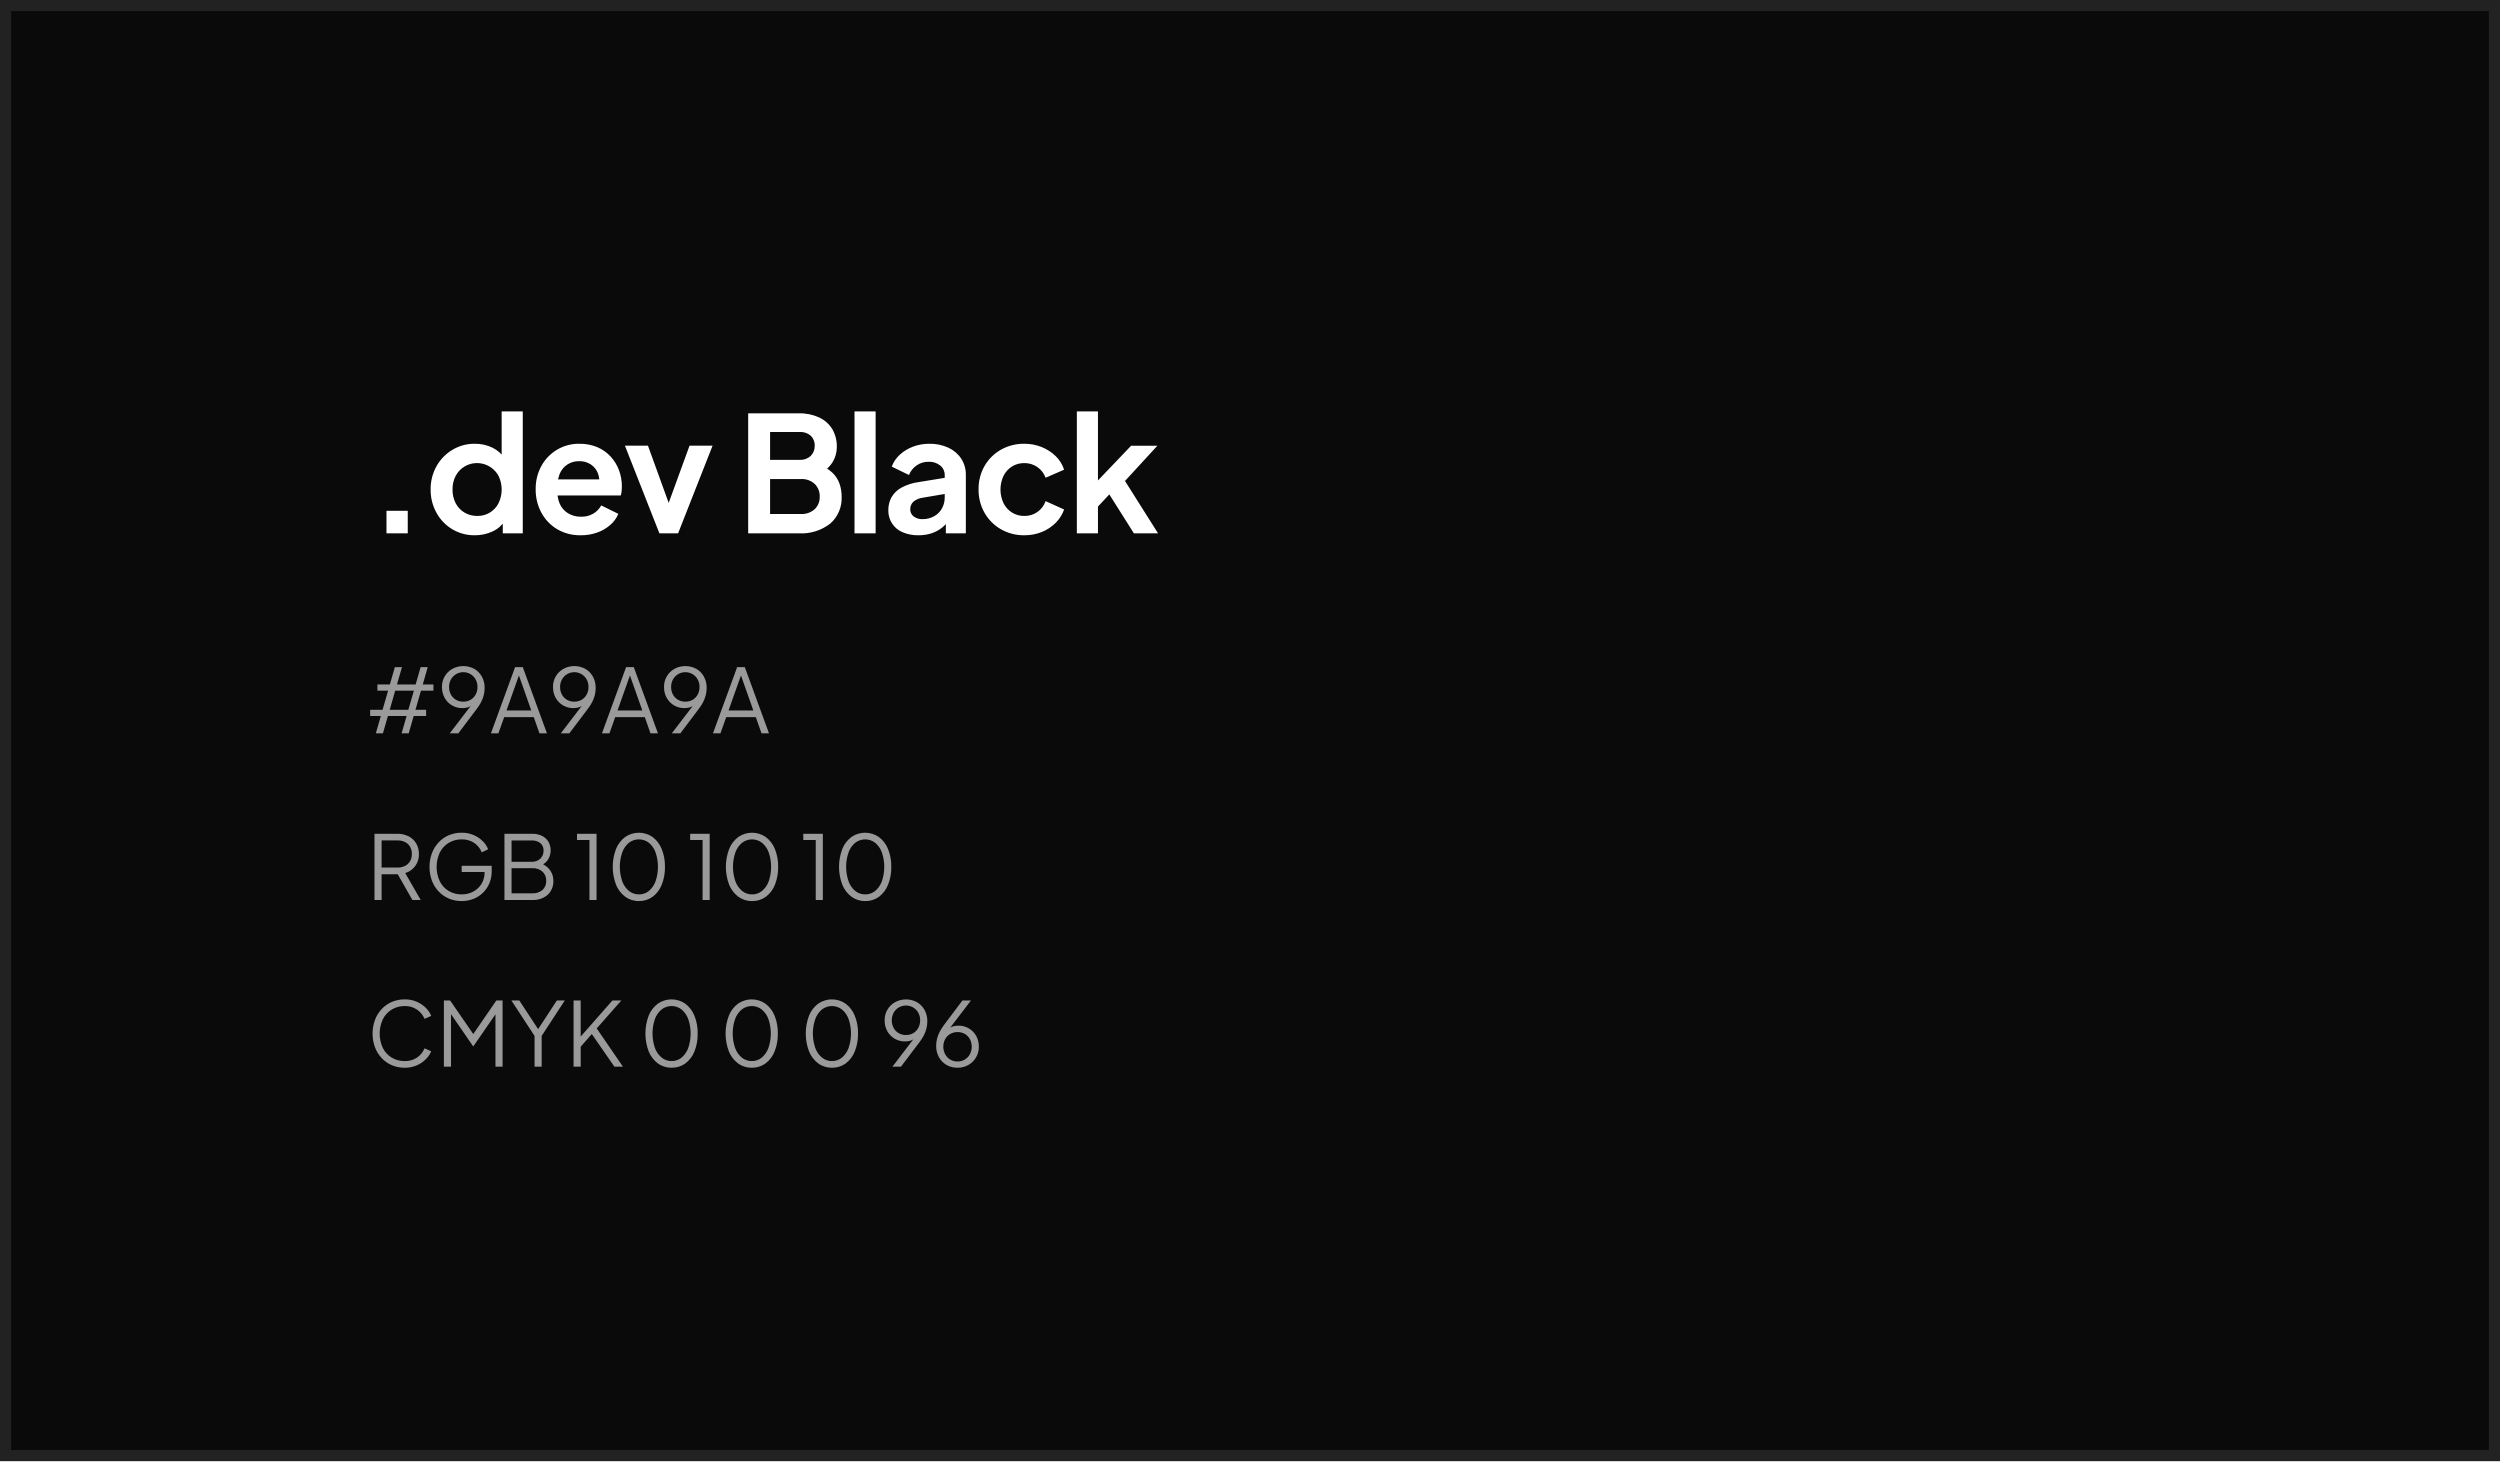
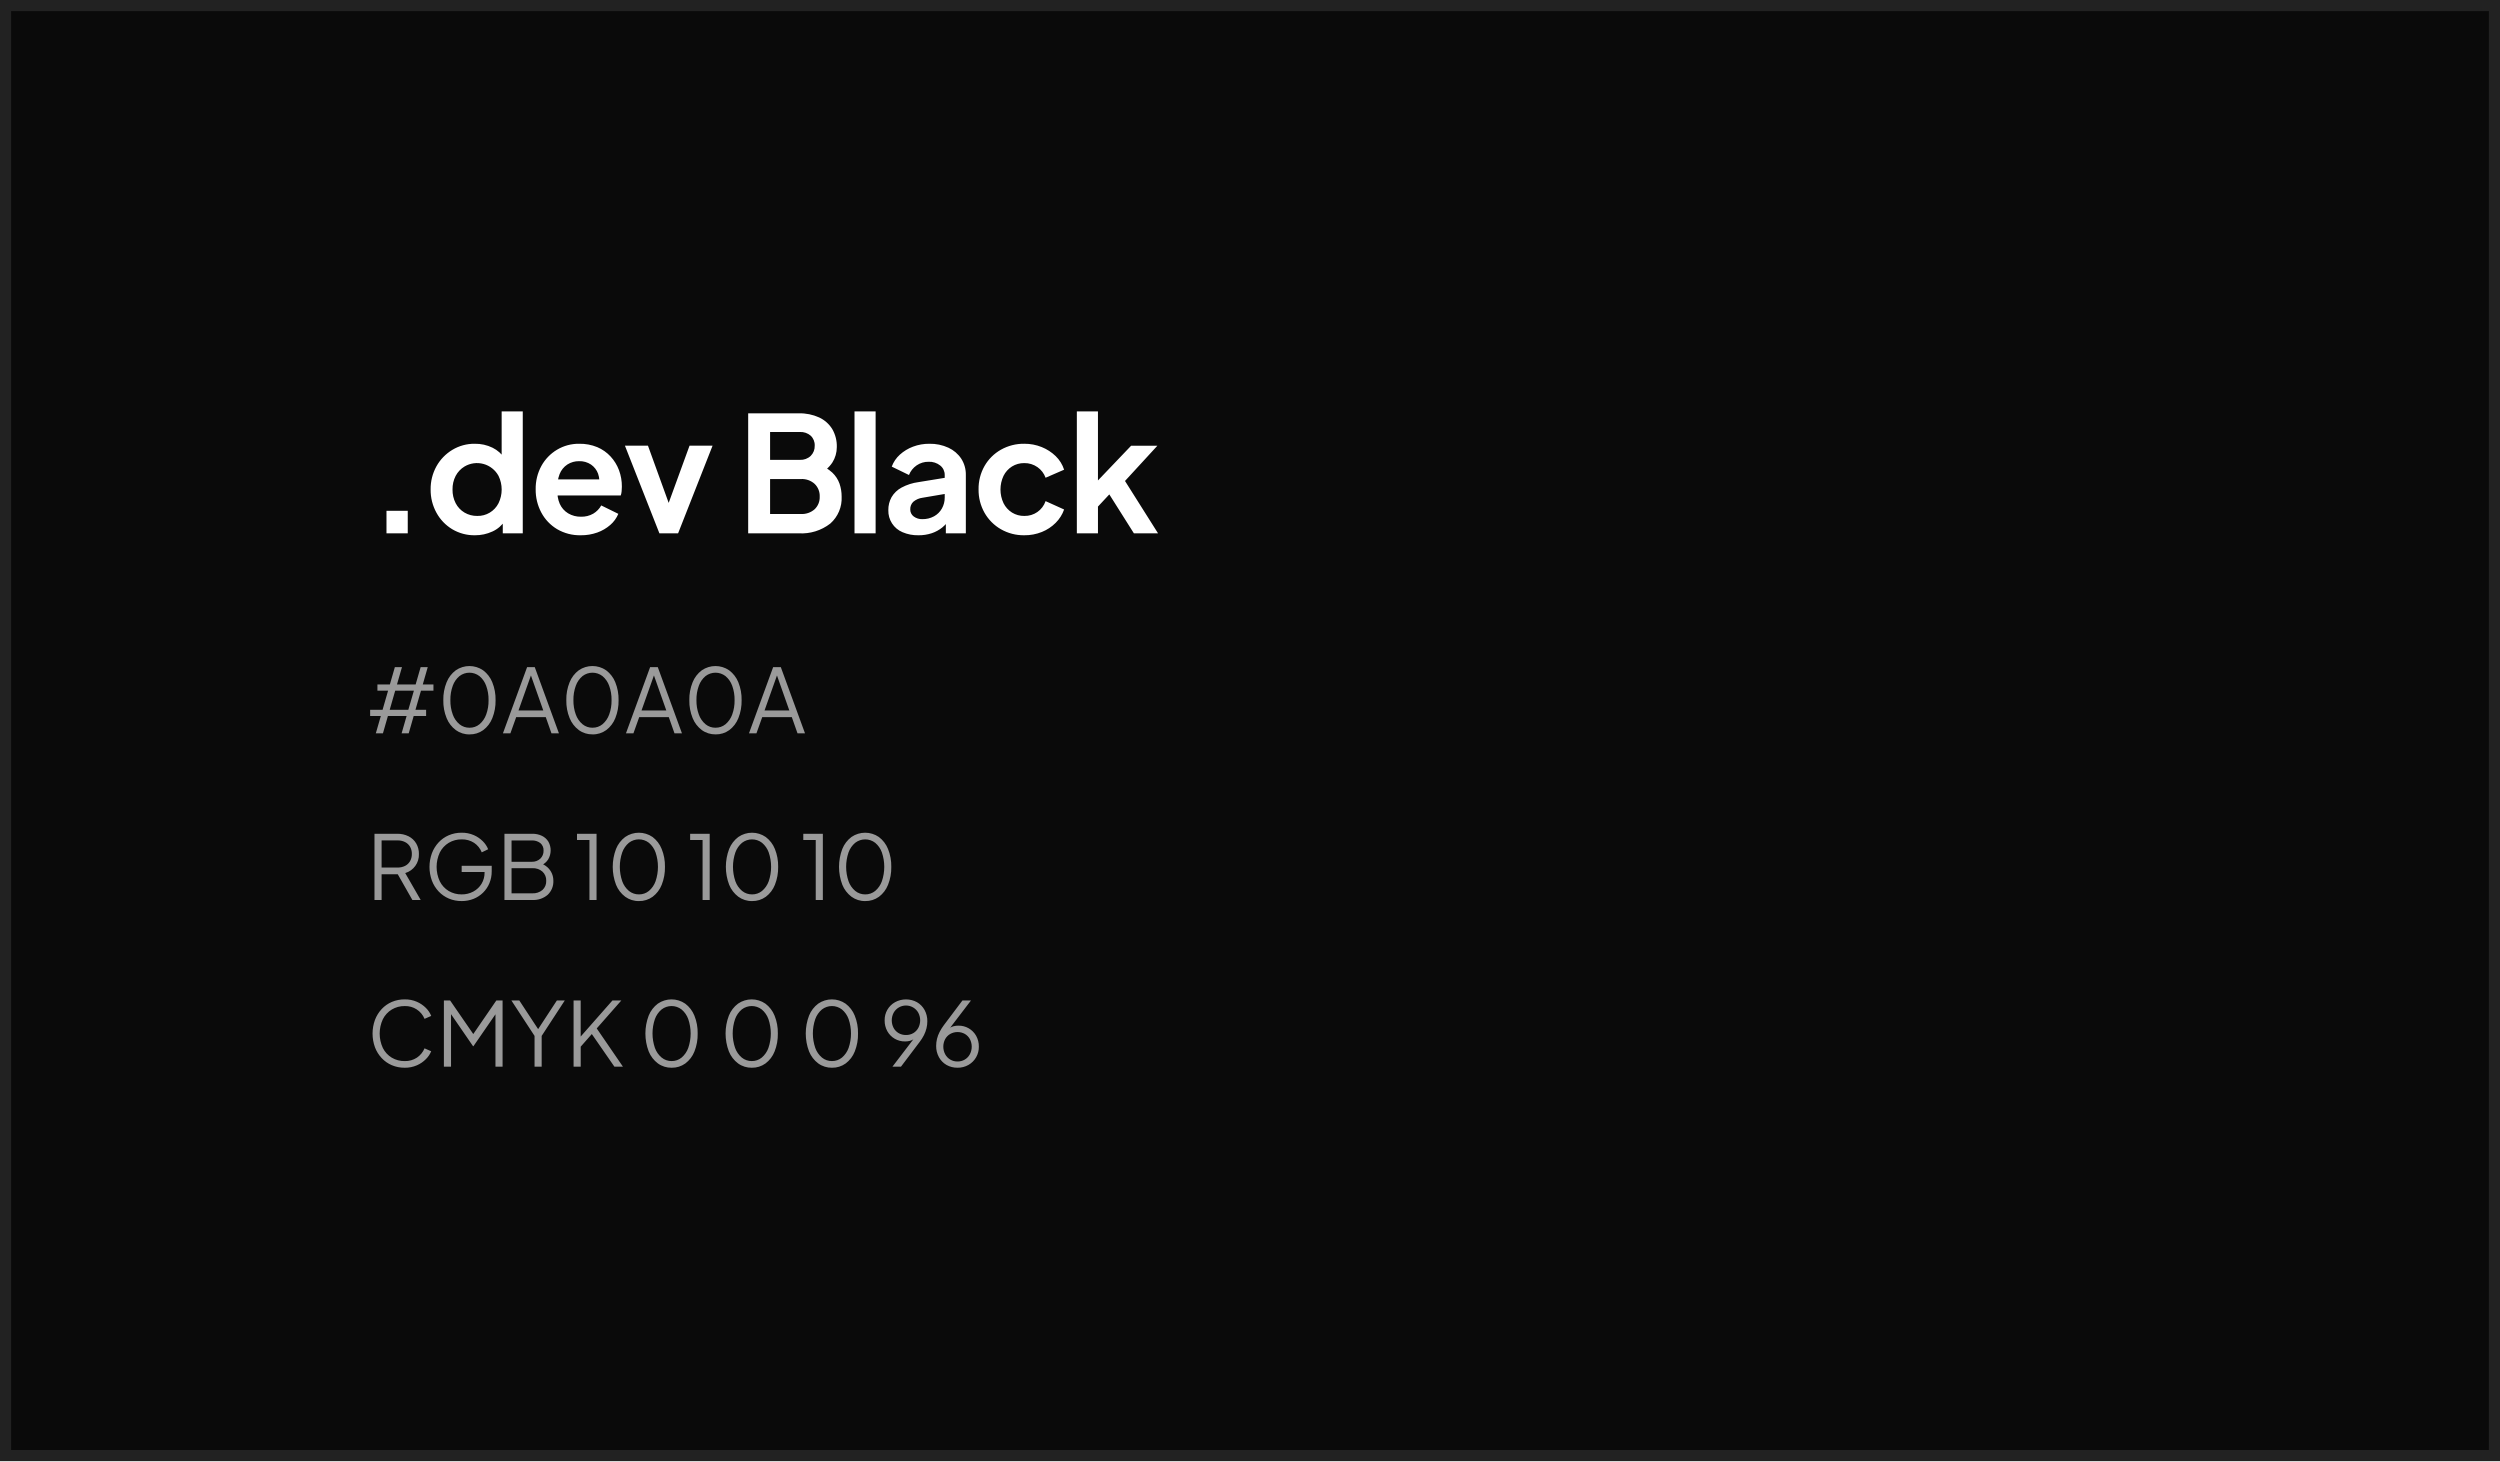
<svg xmlns="http://www.w3.org/2000/svg" width="450" height="263" viewBox="0 0 450 263">
  <g id="Group_1402" data-name="Group 1402" transform="translate(-731 -3503)">
    <g id="Rectangle_2226" data-name="Rectangle 2226" transform="translate(731 3503)" fill="#0a0a0a" stroke="rgba(255,255,255,0.1)" stroke-width="2">
      <rect width="450" height="263" stroke="none" />
      <rect x="1" y="1" width="448" height="261" fill="none" />
    </g>
    <g id="Group_1375" data-name="Group 1375" transform="translate(6 -2)">
-       <path id="Path_3920" data-name="Path 3920" d="M1.648,17l.9-3.12H.624V12.76h2.24l.992-3.44H1.936V8.2h2.24l.9-3.12h1.28l-.9,3.12h3.36l.9-3.12h1.28L10.1,8.2h1.92V9.32H9.776l-.992,3.44H10.7v1.12H8.464L7.568,17H6.288l.9-3.12H3.824L2.928,17Zm2.5-4.24H7.5L8.5,9.32H5.136ZM14.96,17,19.1,11.576l.24-.144a2.061,2.061,0,0,1-.56.608,2.109,2.109,0,0,1-.7.32,3.5,3.5,0,0,1-.848.1,3.631,3.631,0,0,1-1.872-.488,3.588,3.588,0,0,1-1.32-1.344,3.887,3.887,0,0,1-.488-1.96,3.661,3.661,0,0,1,1.88-3.28,4.139,4.139,0,0,1,3.944.008,3.629,3.629,0,0,1,1.36,1.392,4.112,4.112,0,0,1,.5,2.04,5.322,5.322,0,0,1-.152,1.264,5.843,5.843,0,0,1-.456,1.232,7.656,7.656,0,0,1-.768,1.216L16.5,17Zm2.432-5.7a2.54,2.54,0,0,0,1.328-.344,2.443,2.443,0,0,0,.9-.944,2.772,2.772,0,0,0,.328-1.352A2.752,2.752,0,0,0,19.616,7.3a2.544,2.544,0,0,0-4.448,0,2.752,2.752,0,0,0-.336,1.368,2.772,2.772,0,0,0,.328,1.352,2.425,2.425,0,0,0,.912.944A2.552,2.552,0,0,0,17.392,11.3ZM22.368,17,26.72,5.08H28.1L32.448,17H31.1L30.08,14.088H24.752L23.712,17Zm2.8-4.112h4.464L27.216,6.04H27.6ZM34.944,17l4.144-5.424.24-.144a2.061,2.061,0,0,1-.56.608,2.109,2.109,0,0,1-.7.32,3.5,3.5,0,0,1-.848.1,3.631,3.631,0,0,1-1.872-.488,3.588,3.588,0,0,1-1.32-1.344,3.887,3.887,0,0,1-.488-1.96,3.661,3.661,0,0,1,1.88-3.28,4.139,4.139,0,0,1,3.944.008,3.629,3.629,0,0,1,1.36,1.392,4.112,4.112,0,0,1,.5,2.04,5.322,5.322,0,0,1-.152,1.264,5.843,5.843,0,0,1-.456,1.232,7.655,7.655,0,0,1-.768,1.216L36.48,17Zm2.432-5.7A2.54,2.54,0,0,0,38.7,10.96a2.443,2.443,0,0,0,.9-.944,2.772,2.772,0,0,0,.328-1.352A2.752,2.752,0,0,0,39.6,7.3a2.544,2.544,0,0,0-4.448,0,2.752,2.752,0,0,0-.336,1.368,2.772,2.772,0,0,0,.328,1.352,2.425,2.425,0,0,0,.912.944A2.552,2.552,0,0,0,37.376,11.3ZM42.352,17,46.7,5.08H48.08L52.432,17H51.088l-1.024-2.912H44.736L43.7,17Zm2.8-4.112h4.464L47.2,6.04h.384ZM54.928,17l4.144-5.424.24-.144a2.061,2.061,0,0,1-.56.608,2.109,2.109,0,0,1-.7.32,3.5,3.5,0,0,1-.848.1,3.631,3.631,0,0,1-1.872-.488,3.588,3.588,0,0,1-1.32-1.344,3.887,3.887,0,0,1-.488-1.96,3.661,3.661,0,0,1,1.88-3.28,4.139,4.139,0,0,1,3.944.008A3.629,3.629,0,0,1,60.7,6.784a4.112,4.112,0,0,1,.5,2.04,5.322,5.322,0,0,1-.152,1.264,5.843,5.843,0,0,1-.456,1.232,7.655,7.655,0,0,1-.768,1.216L56.464,17Zm2.432-5.7a2.54,2.54,0,0,0,1.328-.344,2.443,2.443,0,0,0,.9-.944,2.772,2.772,0,0,0,.328-1.352A2.752,2.752,0,0,0,59.584,7.3a2.544,2.544,0,0,0-4.448,0A2.752,2.752,0,0,0,54.8,8.664a2.772,2.772,0,0,0,.328,1.352,2.425,2.425,0,0,0,.912.944A2.552,2.552,0,0,0,57.36,11.3ZM62.336,17,66.688,5.08h1.376L72.416,17H71.072l-1.024-2.912H64.72L63.68,17Zm2.8-4.112H69.6L67.184,6.04h.384ZM1.408,47V35.08H5.5a4.391,4.391,0,0,1,2.048.456,3.338,3.338,0,0,1,1.368,1.28,3.681,3.681,0,0,1,.488,1.912,3.439,3.439,0,0,1-2.464,3.424L9.728,47h-1.5L5.312,41.864l.864.5H2.688V47Zm1.28-5.84h2.88a2.9,2.9,0,0,0,1.344-.3,2.148,2.148,0,0,0,.9-.848,2.555,2.555,0,0,0,.32-1.3,2.511,2.511,0,0,0-.32-1.3,2.163,2.163,0,0,0-.9-.84,2.9,2.9,0,0,0-1.344-.3H2.688ZM17.1,47.192a5.791,5.791,0,0,1-2.32-.456,5.463,5.463,0,0,1-1.832-1.28,5.9,5.9,0,0,1-1.208-1.944,7.243,7.243,0,0,1,0-4.928,5.988,5.988,0,0,1,1.208-1.952,5.409,5.409,0,0,1,1.832-1.288,5.791,5.791,0,0,1,2.32-.456,5.3,5.3,0,0,1,2.184.432,5.227,5.227,0,0,1,1.632,1.112,4.225,4.225,0,0,1,.952,1.432l-1.152.56a3.711,3.711,0,0,0-1.376-1.712,3.92,3.92,0,0,0-2.24-.624,4.4,4.4,0,0,0-2.336.624,4.3,4.3,0,0,0-1.6,1.736,6.138,6.138,0,0,0,0,5.192,4.236,4.236,0,0,0,1.6,1.736,4.442,4.442,0,0,0,2.336.616,4.311,4.311,0,0,0,2.1-.512,3.893,3.893,0,0,0,1.48-1.4,3.826,3.826,0,0,0,.544-2.04v-.656l.576.576H17.1V40.84h5.408v.992a5.47,5.47,0,0,1-.416,2.152A5.135,5.135,0,0,1,19.224,46.8,5.676,5.676,0,0,1,17.1,47.192ZM24.8,47V35.08h5.008a3.839,3.839,0,0,1,1.752.376A2.78,2.78,0,0,1,32.712,36.5a3.2,3.2,0,0,1-.048,3.208,2.846,2.846,0,0,1-1.3,1.08l-.016-.384a3.551,3.551,0,0,1,1.208.72,3.212,3.212,0,0,1,1.048,2.4,3.279,3.279,0,0,1-1.016,2.536,3.915,3.915,0,0,1-2.76.936Zm1.28-1.2h3.744a2.645,2.645,0,0,0,1.816-.6,2.094,2.094,0,0,0,.68-1.656,2.124,2.124,0,0,0-.68-1.656,2.6,2.6,0,0,0-1.816-.616H26.08Zm0-5.68h3.632a2.137,2.137,0,0,0,1.544-.56,1.907,1.907,0,0,0,.584-1.44,1.656,1.656,0,0,0-.584-1.368,2.382,2.382,0,0,0-1.544-.472H26.08ZM40.1,47V36.2h-2.24V35.08h3.52V47Zm8.912.192a4.084,4.084,0,0,1-2.472-.776,5.062,5.062,0,0,1-1.656-2.16,9.075,9.075,0,0,1,0-6.448,5.031,5.031,0,0,1,1.648-2.152,4.337,4.337,0,0,1,4.928,0A5.031,5.031,0,0,1,53.1,37.808a8.145,8.145,0,0,1,.592,3.224,8.3,8.3,0,0,1-.584,3.232,4.969,4.969,0,0,1-1.64,2.16A4.078,4.078,0,0,1,49.008,47.192Zm0-1.2a2.757,2.757,0,0,0,1.792-.624A4.08,4.08,0,0,0,52,43.632a8.04,8.04,0,0,0,0-5.2A4.019,4.019,0,0,0,50.8,36.7a2.938,2.938,0,0,0-3.6,0A4.019,4.019,0,0,0,46,38.432a8.016,8.016,0,0,0,0,5.192,4.043,4.043,0,0,0,1.208,1.744A2.789,2.789,0,0,0,49.008,45.992ZM60.464,47V36.2h-2.24V35.08h3.52V47Zm8.912.192a4.084,4.084,0,0,1-2.472-.776,5.062,5.062,0,0,1-1.656-2.16,9.075,9.075,0,0,1,0-6.448A5.031,5.031,0,0,1,66.9,35.656a4.337,4.337,0,0,1,4.928,0,5.031,5.031,0,0,1,1.648,2.152,8.145,8.145,0,0,1,.592,3.224,8.3,8.3,0,0,1-.584,3.232,4.969,4.969,0,0,1-1.64,2.16A4.078,4.078,0,0,1,69.376,47.192Zm0-1.2a2.757,2.757,0,0,0,1.792-.624,4.08,4.08,0,0,0,1.2-1.736,8.04,8.04,0,0,0,0-5.2,4.019,4.019,0,0,0-1.2-1.728,2.938,2.938,0,0,0-3.6,0,4.019,4.019,0,0,0-1.2,1.728,8.016,8.016,0,0,0,0,5.192,4.043,4.043,0,0,0,1.208,1.744A2.789,2.789,0,0,0,69.376,45.992ZM80.832,47V36.2h-2.24V35.08h3.52V47Zm8.912.192a4.084,4.084,0,0,1-2.472-.776,5.062,5.062,0,0,1-1.656-2.16,9.075,9.075,0,0,1,0-6.448,5.031,5.031,0,0,1,1.648-2.152,4.337,4.337,0,0,1,4.928,0,5.031,5.031,0,0,1,1.648,2.152,8.145,8.145,0,0,1,.592,3.224,8.3,8.3,0,0,1-.584,3.232,4.969,4.969,0,0,1-1.64,2.16A4.078,4.078,0,0,1,89.744,47.192Zm0-1.2a2.757,2.757,0,0,0,1.792-.624,4.08,4.08,0,0,0,1.2-1.736,8.04,8.04,0,0,0,0-5.2,4.019,4.019,0,0,0-1.2-1.728,2.938,2.938,0,0,0-3.6,0,4.019,4.019,0,0,0-1.2,1.728,8.016,8.016,0,0,0,0,5.192,4.043,4.043,0,0,0,1.208,1.744A2.789,2.789,0,0,0,89.744,45.992Zm-82.9,31.2a5.791,5.791,0,0,1-2.32-.456A5.463,5.463,0,0,1,2.7,75.456a5.9,5.9,0,0,1-1.208-1.944,7.243,7.243,0,0,1,0-4.928A5.988,5.988,0,0,1,2.7,66.632a5.409,5.409,0,0,1,1.832-1.288,5.791,5.791,0,0,1,2.32-.456,5.3,5.3,0,0,1,2.184.432,5.227,5.227,0,0,1,1.632,1.112,4.225,4.225,0,0,1,.952,1.432l-1.2.528a3.732,3.732,0,0,0-3.568-2.3,4.4,4.4,0,0,0-2.336.624,4.3,4.3,0,0,0-1.6,1.736,6.138,6.138,0,0,0,0,5.192,4.236,4.236,0,0,0,1.6,1.736,4.442,4.442,0,0,0,2.336.616,3.825,3.825,0,0,0,2.2-.624A3.768,3.768,0,0,0,10.416,73.7l1.2.528a4.274,4.274,0,0,1-.952,1.416A5.227,5.227,0,0,1,9.032,76.76,5.3,5.3,0,0,1,6.848,77.192ZM13.9,77V65.08h1.12l4.48,6.5H18.88l4.464-6.5h1.12V77h-1.28V66.808l.416.16L19.216,73.32h-.064l-4.368-6.352.4-.16V77Zm16.32,0V71.464L26.048,65.08h1.424l3.648,5.552h-.512L34.24,65.08h1.424L31.5,71.464V77Zm7.024,0V65.08h1.28v6.96L38.24,71.9l6-6.816h1.6l-4.816,5.472.064-.912L46.128,77H44.592l-4.064-5.872-2,2.272V77Zm17.648.192a4.084,4.084,0,0,1-2.472-.776,5.062,5.062,0,0,1-1.656-2.16,9.075,9.075,0,0,1,0-6.448,5.031,5.031,0,0,1,1.648-2.152,4.337,4.337,0,0,1,4.928,0,5.031,5.031,0,0,1,1.648,2.152,8.145,8.145,0,0,1,.592,3.224A8.3,8.3,0,0,1,59,74.264a4.969,4.969,0,0,1-1.64,2.16A4.078,4.078,0,0,1,54.9,77.192Zm0-1.2a2.757,2.757,0,0,0,1.792-.624,4.08,4.08,0,0,0,1.2-1.736,8.04,8.04,0,0,0,0-5.2,4.019,4.019,0,0,0-1.2-1.728,2.938,2.938,0,0,0-3.6,0,4.019,4.019,0,0,0-1.2,1.728,8.016,8.016,0,0,0,0,5.192A4.043,4.043,0,0,0,53.1,75.368,2.789,2.789,0,0,0,54.9,75.992Zm14.432,1.2a4.084,4.084,0,0,1-2.472-.776,5.062,5.062,0,0,1-1.656-2.16,9.075,9.075,0,0,1,0-6.448,5.031,5.031,0,0,1,1.648-2.152,4.337,4.337,0,0,1,4.928,0,5.031,5.031,0,0,1,1.648,2.152,8.145,8.145,0,0,1,.592,3.224,8.3,8.3,0,0,1-.584,3.232,4.969,4.969,0,0,1-1.64,2.16A4.078,4.078,0,0,1,69.328,77.192Zm0-1.2a2.757,2.757,0,0,0,1.792-.624,4.08,4.08,0,0,0,1.2-1.736,8.04,8.04,0,0,0,0-5.2,4.019,4.019,0,0,0-1.2-1.728,2.938,2.938,0,0,0-3.6,0,4.019,4.019,0,0,0-1.2,1.728,8.016,8.016,0,0,0,0,5.192,4.043,4.043,0,0,0,1.208,1.744A2.789,2.789,0,0,0,69.328,75.992Zm14.432,1.2a4.084,4.084,0,0,1-2.472-.776,5.062,5.062,0,0,1-1.656-2.16,9.075,9.075,0,0,1,0-6.448,5.031,5.031,0,0,1,1.648-2.152,4.337,4.337,0,0,1,4.928,0,5.031,5.031,0,0,1,1.648,2.152,8.145,8.145,0,0,1,.592,3.224,8.3,8.3,0,0,1-.584,3.232,4.969,4.969,0,0,1-1.64,2.16A4.078,4.078,0,0,1,83.76,77.192Zm0-1.2a2.757,2.757,0,0,0,1.792-.624,4.08,4.08,0,0,0,1.2-1.736,8.04,8.04,0,0,0,0-5.2,4.019,4.019,0,0,0-1.2-1.728,2.938,2.938,0,0,0-3.6,0,4.019,4.019,0,0,0-1.2,1.728,8.016,8.016,0,0,0,0,5.192,4.043,4.043,0,0,0,1.208,1.744A2.789,2.789,0,0,0,83.76,75.992ZM94.64,77l4.144-5.424.24-.144a2.061,2.061,0,0,1-.56.608,2.109,2.109,0,0,1-.7.32,3.5,3.5,0,0,1-.848.1,3.631,3.631,0,0,1-1.872-.488,3.588,3.588,0,0,1-1.32-1.344,3.887,3.887,0,0,1-.488-1.96,3.661,3.661,0,0,1,1.88-3.28,4.139,4.139,0,0,1,3.944.008,3.629,3.629,0,0,1,1.36,1.392,4.112,4.112,0,0,1,.5,2.04,5.322,5.322,0,0,1-.152,1.264,5.844,5.844,0,0,1-.456,1.232,7.655,7.655,0,0,1-.768,1.216L96.176,77Zm2.432-5.7A2.54,2.54,0,0,0,98.4,70.96a2.443,2.443,0,0,0,.9-.944A2.952,2.952,0,0,0,99.3,67.3a2.544,2.544,0,0,0-4.448,0,2.952,2.952,0,0,0-.008,2.72,2.425,2.425,0,0,0,.912.944A2.552,2.552,0,0,0,97.072,71.3Zm9.28,5.888a3.864,3.864,0,0,1-1.984-.5,3.629,3.629,0,0,1-1.36-1.392,4.112,4.112,0,0,1-.5-2.04,5.322,5.322,0,0,1,.152-1.264,5.6,5.6,0,0,1,.464-1.232,8.924,8.924,0,0,1,.76-1.216l3.36-4.464h1.536L104.64,70.5l-.24.144a1.912,1.912,0,0,1,.56-.616,2.194,2.194,0,0,1,.712-.312,3.523,3.523,0,0,1,.84-.1,3.6,3.6,0,0,1,3.192,1.824,3.875,3.875,0,0,1,.488,1.968,3.7,3.7,0,0,1-1.872,3.28A3.881,3.881,0,0,1,106.352,77.192Zm0-1.12a2.461,2.461,0,0,0,2.224-1.3,2.952,2.952,0,0,0,.008-2.72,2.458,2.458,0,0,0-.9-.936,2.72,2.72,0,0,0-2.648,0,2.44,2.44,0,0,0-.912.936,2.952,2.952,0,0,0,.008,2.72,2.461,2.461,0,0,0,2.224,1.3Z" transform="translate(791 3620)" fill="#9a9a9a" />
-       <path id="Path_3919" data-name="Path 3919" d="M3.567,30V25.94H7.395V30Zm15.921.348A7.744,7.744,0,0,1,15.4,29.26a7.852,7.852,0,0,1-2.842-2.972,8.473,8.473,0,0,1-1.044-4.176,8.369,8.369,0,0,1,1.044-4.176,7.988,7.988,0,0,1,2.856-2.958,7.634,7.634,0,0,1,4.045-1.1,7.01,7.01,0,0,1,3.2.711,5.523,5.523,0,0,1,2.219,1.986l-.58.783V8.047h3.8V30H24.5V26.955l.406.754a5.268,5.268,0,0,1-2.262,1.958A7.337,7.337,0,0,1,19.488,30.348Zm.406-3.48a4.172,4.172,0,0,0,3.842-2.291,5.624,5.624,0,0,0,0-4.916A4.407,4.407,0,0,0,17.6,17.979a4.337,4.337,0,0,0-1.581,1.682,5.122,5.122,0,0,0-.565,2.451,5.208,5.208,0,0,0,.565,2.465A4.208,4.208,0,0,0,17.6,26.259,4.366,4.366,0,0,0,19.894,26.868Zm18.647,3.48a8.093,8.093,0,0,1-4.263-1.1,7.676,7.676,0,0,1-2.842-2.987,8.666,8.666,0,0,1-1.015-4.176,8.5,8.5,0,0,1,1.029-4.22,7.757,7.757,0,0,1,2.813-2.914,7.585,7.585,0,0,1,3.987-1.073,8.151,8.151,0,0,1,3.263.609,6.958,6.958,0,0,1,2.393,1.682,7.531,7.531,0,0,1,1.508,2.451,8.319,8.319,0,0,1,.522,2.972q0,.406-.043.841a3.128,3.128,0,0,1-.16.754H33.553v-2.9H43.587l-1.8,1.363a4.321,4.321,0,0,0-.131-2.378,3.405,3.405,0,0,0-1.276-1.653,3.666,3.666,0,0,0-2.132-.609,3.839,3.839,0,0,0-2.117.595,3.68,3.68,0,0,0-1.407,1.74,6.039,6.039,0,0,0-.362,2.77,5.128,5.128,0,0,0,.391,2.566A3.811,3.811,0,0,0,36.264,26.4a4.345,4.345,0,0,0,2.306.609,4.22,4.22,0,0,0,2.219-.551,3.976,3.976,0,0,0,1.435-1.479L45.3,26.491a5.372,5.372,0,0,1-1.45,2,7.248,7.248,0,0,1-2.334,1.363A8.6,8.6,0,0,1,38.541,30.348ZM52.693,30,46.487,14.224h4.147l4.495,12.412H53.592l4.524-12.412h4.147L56.057,30Zm15.979,0V8.4h9.106a8.331,8.331,0,0,1,3.669.74A5.5,5.5,0,0,1,83.8,11.222a6.127,6.127,0,0,1,.826,3.262,5.176,5.176,0,0,1-.8,2.769,5.873,5.873,0,0,1-2.537,2.132V17.559a7.344,7.344,0,0,1,2.523,1.508,5.053,5.053,0,0,1,1.305,2,7.117,7.117,0,0,1,.377,2.32,6.06,6.06,0,0,1-2.045,4.858A8.431,8.431,0,0,1,77.778,30Zm3.944-3.48h5.568a3.44,3.44,0,0,0,2.451-.855,2.971,2.971,0,0,0,.913-2.277,3.018,3.018,0,0,0-.913-2.291,3.406,3.406,0,0,0-2.451-.87H72.616Zm0-9.744h5.365a2.656,2.656,0,0,0,1.943-.711,2.465,2.465,0,0,0,.725-1.841,2.324,2.324,0,0,0-.725-1.8,2.758,2.758,0,0,0-1.943-.667H72.616ZM87.812,30V8.047h3.8V30Zm11.513.348a6.915,6.915,0,0,1-2.871-.551A4.174,4.174,0,0,1,93.9,25.824a4.673,4.673,0,0,1,.58-2.335,4.626,4.626,0,0,1,1.8-1.726,8.985,8.985,0,0,1,3.074-.986l5.162-.841v2.9l-4.437.754a3.238,3.238,0,0,0-1.682.725,1.792,1.792,0,0,0-.551,1.363,1.542,1.542,0,0,0,.624,1.29,2.473,2.473,0,0,0,1.551.479,4.257,4.257,0,0,0,2.1-.507,3.615,3.615,0,0,0,1.421-1.406,3.943,3.943,0,0,0,.507-1.972V19.5a2.142,2.142,0,0,0-.8-1.7,3.125,3.125,0,0,0-2.1-.681,3.7,3.7,0,0,0-2.161.653A3.781,3.781,0,0,0,97.614,19.5l-3.1-1.508a5.475,5.475,0,0,1,1.465-2.16A7.376,7.376,0,0,1,98.339,14.4a8.2,8.2,0,0,1,2.958-.522,7.815,7.815,0,0,1,3.422.711,5.563,5.563,0,0,1,2.306,1.972,5.249,5.249,0,0,1,.826,2.944V30h-3.6V27.3l.812-.058a6.382,6.382,0,0,1-1.45,1.7,6.124,6.124,0,0,1-1.914,1.044A7.4,7.4,0,0,1,99.325,30.348Zm19.053,0a8.239,8.239,0,0,1-4.22-1.087,7.93,7.93,0,0,1-2.943-2.958,8.326,8.326,0,0,1-1.073-4.219,8.247,8.247,0,0,1,1.073-4.205,7.854,7.854,0,0,1,2.943-2.929,8.326,8.326,0,0,1,4.22-1.073,8.176,8.176,0,0,1,3.132.595,7.8,7.8,0,0,1,2.508,1.624,5.937,5.937,0,0,1,1.522,2.45l-3.335,1.45a3.945,3.945,0,0,0-1.465-1.914,4,4,0,0,0-2.363-.725,4.089,4.089,0,0,0-2.219.609,4.207,4.207,0,0,0-1.522,1.682,5.789,5.789,0,0,0,0,4.93,4.207,4.207,0,0,0,1.522,1.682,4.089,4.089,0,0,0,2.219.609,3.94,3.94,0,0,0,3.828-2.668l3.335,1.508a6.351,6.351,0,0,1-1.508,2.392,7.4,7.4,0,0,1-2.494,1.653A8.253,8.253,0,0,1,118.378,30.348ZM127.832,30V8.047h3.8V22.431L130.181,22l7.424-7.772h4.727L136.5,20.575,142.448,30H138.1l-5.162-8.178,2.262-.464-4.756,5.1,1.189-2.32V30Z" transform="translate(791 3571)" fill="#fff" />
+       <path id="Path_3917" data-name="Path 3917" d="M1.648,17l.9-3.12H.624V12.76h2.24l.992-3.44H1.936V8.2h2.24l.9-3.12h1.28l-.9,3.12h3.36l.9-3.12h1.28L10.1,8.2h1.92V9.32H9.776l-.992,3.44H10.7v1.12H8.464L7.568,17H6.288l.9-3.12H3.824L2.928,17Zm2.5-4.24H7.5L8.5,9.32H5.136Zm14.368,4.432a4.084,4.084,0,0,1-2.472-.776,5.062,5.062,0,0,1-1.656-2.16,8.145,8.145,0,0,1-.592-3.224,8.145,8.145,0,0,1,.592-3.224,5.031,5.031,0,0,1,1.648-2.152,4.337,4.337,0,0,1,4.928,0,5.031,5.031,0,0,1,1.648,2.152,8.145,8.145,0,0,1,.592,3.224,8.3,8.3,0,0,1-.584,3.232,4.969,4.969,0,0,1-1.64,2.16A4.078,4.078,0,0,1,18.512,17.192Zm0-1.2a2.757,2.757,0,0,0,1.792-.624,4.08,4.08,0,0,0,1.2-1.736,7.159,7.159,0,0,0,.432-2.6,7.159,7.159,0,0,0-.432-2.6A4.019,4.019,0,0,0,20.3,6.7a2.938,2.938,0,0,0-3.6,0,4.019,4.019,0,0,0-1.2,1.728,7.159,7.159,0,0,0-.432,2.6,7.175,7.175,0,0,0,.432,2.592,4.043,4.043,0,0,0,1.208,1.744A2.789,2.789,0,0,0,18.512,15.992ZM24.528,17,28.88,5.08h1.376L34.608,17H33.264L32.24,14.088H26.912L25.872,17Zm2.8-4.112h4.464L29.376,6.04h.384Zm13.328,4.3a4.084,4.084,0,0,1-2.472-.776,5.062,5.062,0,0,1-1.656-2.16,8.145,8.145,0,0,1-.592-3.224,8.145,8.145,0,0,1,.592-3.224,5.031,5.031,0,0,1,1.648-2.152,4.337,4.337,0,0,1,4.928,0,5.031,5.031,0,0,1,1.648,2.152,8.145,8.145,0,0,1,.592,3.224,8.3,8.3,0,0,1-.584,3.232,4.969,4.969,0,0,1-1.64,2.16A4.078,4.078,0,0,1,40.656,17.192Zm0-1.2a2.757,2.757,0,0,0,1.792-.624,4.08,4.08,0,0,0,1.2-1.736,7.159,7.159,0,0,0,.432-2.6,7.159,7.159,0,0,0-.432-2.6,4.019,4.019,0,0,0-1.2-1.728,2.938,2.938,0,0,0-3.6,0,4.019,4.019,0,0,0-1.2,1.728,7.159,7.159,0,0,0-.432,2.6,7.175,7.175,0,0,0,.432,2.592,4.043,4.043,0,0,0,1.208,1.744A2.789,2.789,0,0,0,40.656,15.992ZM46.672,17,51.024,5.08H52.4L56.752,17H55.408l-1.024-2.912H49.056L48.016,17Zm2.8-4.112h4.464L51.52,6.04H51.9Zm13.328,4.3a4.084,4.084,0,0,1-2.472-.776,5.062,5.062,0,0,1-1.656-2.16,8.145,8.145,0,0,1-.592-3.224,8.145,8.145,0,0,1,.592-3.224A5.031,5.031,0,0,1,60.32,5.656a4.337,4.337,0,0,1,4.928,0A5.031,5.031,0,0,1,66.9,7.808a8.145,8.145,0,0,1,.592,3.224,8.3,8.3,0,0,1-.584,3.232,4.969,4.969,0,0,1-1.64,2.16A4.078,4.078,0,0,1,62.8,17.192Zm0-1.2a2.757,2.757,0,0,0,1.792-.624,4.08,4.08,0,0,0,1.2-1.736,7.159,7.159,0,0,0,.432-2.6,7.159,7.159,0,0,0-.432-2.6,4.019,4.019,0,0,0-1.2-1.728,2.938,2.938,0,0,0-3.6,0,4.019,4.019,0,0,0-1.2,1.728,7.159,7.159,0,0,0-.432,2.6,7.175,7.175,0,0,0,.432,2.592A4.043,4.043,0,0,0,61,15.368,2.789,2.789,0,0,0,62.8,15.992ZM68.816,17,73.168,5.08h1.376L78.9,17H77.552l-1.024-2.912H71.2L70.16,17Zm2.8-4.112H76.08L73.664,6.04h.384ZM1.408,47V35.08H5.5a4.391,4.391,0,0,1,2.048.456,3.338,3.338,0,0,1,1.368,1.28,3.681,3.681,0,0,1,.488,1.912,3.439,3.439,0,0,1-2.464,3.424L9.728,47h-1.5L5.312,41.864l.864.5H2.688V47Zm1.28-5.84h2.88a2.9,2.9,0,0,0,1.344-.3,2.148,2.148,0,0,0,.9-.848,2.555,2.555,0,0,0,.32-1.3,2.511,2.511,0,0,0-.32-1.3,2.163,2.163,0,0,0-.9-.84,2.9,2.9,0,0,0-1.344-.3H2.688ZM17.1,47.192a5.791,5.791,0,0,1-2.32-.456,5.463,5.463,0,0,1-1.832-1.28,5.9,5.9,0,0,1-1.208-1.944,7.243,7.243,0,0,1,0-4.928,5.988,5.988,0,0,1,1.208-1.952,5.409,5.409,0,0,1,1.832-1.288,5.791,5.791,0,0,1,2.32-.456,5.3,5.3,0,0,1,2.184.432,5.227,5.227,0,0,1,1.632,1.112,4.225,4.225,0,0,1,.952,1.432l-1.152.56a3.711,3.711,0,0,0-1.376-1.712,3.92,3.92,0,0,0-2.24-.624,4.4,4.4,0,0,0-2.336.624,4.3,4.3,0,0,0-1.6,1.736,6.138,6.138,0,0,0,0,5.192,4.236,4.236,0,0,0,1.6,1.736,4.442,4.442,0,0,0,2.336.616,4.311,4.311,0,0,0,2.1-.512,3.893,3.893,0,0,0,1.48-1.4,3.826,3.826,0,0,0,.544-2.04v-.656l.576.576H17.1V40.84h5.408v.992a5.47,5.47,0,0,1-.416,2.152A5.135,5.135,0,0,1,19.224,46.8,5.676,5.676,0,0,1,17.1,47.192ZM24.8,47V35.08h5.008a3.839,3.839,0,0,1,1.752.376A2.78,2.78,0,0,1,32.712,36.5a3.2,3.2,0,0,1-.048,3.208,2.846,2.846,0,0,1-1.3,1.08l-.016-.384a3.551,3.551,0,0,1,1.208.72,3.212,3.212,0,0,1,1.048,2.4,3.279,3.279,0,0,1-1.016,2.536,3.915,3.915,0,0,1-2.76.936Zm1.28-1.2h3.744a2.645,2.645,0,0,0,1.816-.6,2.094,2.094,0,0,0,.68-1.656,2.124,2.124,0,0,0-.68-1.656,2.6,2.6,0,0,0-1.816-.616H26.08Zm0-5.68h3.632a2.137,2.137,0,0,0,1.544-.56,1.907,1.907,0,0,0,.584-1.44,1.656,1.656,0,0,0-.584-1.368,2.382,2.382,0,0,0-1.544-.472H26.08ZM40.1,47V36.2h-2.24V35.08h3.52V47Zm8.912.192a4.084,4.084,0,0,1-2.472-.776,5.062,5.062,0,0,1-1.656-2.16,9.075,9.075,0,0,1,0-6.448,5.031,5.031,0,0,1,1.648-2.152,4.337,4.337,0,0,1,4.928,0A5.031,5.031,0,0,1,53.1,37.808a8.145,8.145,0,0,1,.592,3.224,8.3,8.3,0,0,1-.584,3.232,4.969,4.969,0,0,1-1.64,2.16A4.078,4.078,0,0,1,49.008,47.192Zm0-1.2a2.757,2.757,0,0,0,1.792-.624A4.08,4.08,0,0,0,52,43.632a8.04,8.04,0,0,0,0-5.2A4.019,4.019,0,0,0,50.8,36.7a2.938,2.938,0,0,0-3.6,0A4.019,4.019,0,0,0,46,38.432a8.016,8.016,0,0,0,0,5.192,4.043,4.043,0,0,0,1.208,1.744A2.789,2.789,0,0,0,49.008,45.992ZM60.464,47V36.2h-2.24V35.08h3.52V47Zm8.912.192a4.084,4.084,0,0,1-2.472-.776,5.062,5.062,0,0,1-1.656-2.16,9.075,9.075,0,0,1,0-6.448A5.031,5.031,0,0,1,66.9,35.656a4.337,4.337,0,0,1,4.928,0,5.031,5.031,0,0,1,1.648,2.152,8.145,8.145,0,0,1,.592,3.224,8.3,8.3,0,0,1-.584,3.232,4.969,4.969,0,0,1-1.64,2.16A4.078,4.078,0,0,1,69.376,47.192Zm0-1.2a2.757,2.757,0,0,0,1.792-.624,4.08,4.08,0,0,0,1.2-1.736,8.04,8.04,0,0,0,0-5.2,4.019,4.019,0,0,0-1.2-1.728,2.938,2.938,0,0,0-3.6,0,4.019,4.019,0,0,0-1.2,1.728,8.016,8.016,0,0,0,0,5.192,4.043,4.043,0,0,0,1.208,1.744A2.789,2.789,0,0,0,69.376,45.992ZM80.832,47V36.2h-2.24V35.08h3.52V47Zm8.912.192a4.084,4.084,0,0,1-2.472-.776,5.062,5.062,0,0,1-1.656-2.16,9.075,9.075,0,0,1,0-6.448,5.031,5.031,0,0,1,1.648-2.152,4.337,4.337,0,0,1,4.928,0,5.031,5.031,0,0,1,1.648,2.152,8.145,8.145,0,0,1,.592,3.224,8.3,8.3,0,0,1-.584,3.232,4.969,4.969,0,0,1-1.64,2.16A4.078,4.078,0,0,1,89.744,47.192Zm0-1.2a2.757,2.757,0,0,0,1.792-.624,4.08,4.08,0,0,0,1.2-1.736,8.04,8.04,0,0,0,0-5.2,4.019,4.019,0,0,0-1.2-1.728,2.938,2.938,0,0,0-3.6,0,4.019,4.019,0,0,0-1.2,1.728,8.016,8.016,0,0,0,0,5.192,4.043,4.043,0,0,0,1.208,1.744A2.789,2.789,0,0,0,89.744,45.992Zm-82.9,31.2a5.791,5.791,0,0,1-2.32-.456A5.463,5.463,0,0,1,2.7,75.456a5.9,5.9,0,0,1-1.208-1.944,7.243,7.243,0,0,1,0-4.928A5.988,5.988,0,0,1,2.7,66.632a5.409,5.409,0,0,1,1.832-1.288,5.791,5.791,0,0,1,2.32-.456,5.3,5.3,0,0,1,2.184.432,5.227,5.227,0,0,1,1.632,1.112,4.225,4.225,0,0,1,.952,1.432l-1.2.528a3.732,3.732,0,0,0-3.568-2.3,4.4,4.4,0,0,0-2.336.624,4.3,4.3,0,0,0-1.6,1.736,6.138,6.138,0,0,0,0,5.192,4.236,4.236,0,0,0,1.6,1.736,4.442,4.442,0,0,0,2.336.616,3.825,3.825,0,0,0,2.2-.624A3.768,3.768,0,0,0,10.416,73.7l1.2.528a4.274,4.274,0,0,1-.952,1.416A5.227,5.227,0,0,1,9.032,76.76,5.3,5.3,0,0,1,6.848,77.192ZM13.9,77V65.08h1.12l4.48,6.5H18.88l4.464-6.5h1.12V77h-1.28V66.808l.416.16L19.216,73.32h-.064l-4.368-6.352.4-.16V77Zm16.32,0V71.464L26.048,65.08h1.424l3.648,5.552h-.512L34.24,65.08h1.424L31.5,71.464V77Zm7.024,0V65.08h1.28v6.96L38.24,71.9l6-6.816h1.6l-4.816,5.472.064-.912L46.128,77H44.592l-4.064-5.872-2,2.272V77Zm17.648.192a4.084,4.084,0,0,1-2.472-.776,5.062,5.062,0,0,1-1.656-2.16,9.075,9.075,0,0,1,0-6.448,5.031,5.031,0,0,1,1.648-2.152,4.337,4.337,0,0,1,4.928,0,5.031,5.031,0,0,1,1.648,2.152,8.145,8.145,0,0,1,.592,3.224A8.3,8.3,0,0,1,59,74.264a4.969,4.969,0,0,1-1.64,2.16A4.078,4.078,0,0,1,54.9,77.192Zm0-1.2a2.757,2.757,0,0,0,1.792-.624,4.08,4.08,0,0,0,1.2-1.736,8.04,8.04,0,0,0,0-5.2,4.019,4.019,0,0,0-1.2-1.728,2.938,2.938,0,0,0-3.6,0,4.019,4.019,0,0,0-1.2,1.728,8.016,8.016,0,0,0,0,5.192A4.043,4.043,0,0,0,53.1,75.368,2.789,2.789,0,0,0,54.9,75.992Zm14.432,1.2a4.084,4.084,0,0,1-2.472-.776,5.062,5.062,0,0,1-1.656-2.16,9.075,9.075,0,0,1,0-6.448,5.031,5.031,0,0,1,1.648-2.152,4.337,4.337,0,0,1,4.928,0,5.031,5.031,0,0,1,1.648,2.152,8.145,8.145,0,0,1,.592,3.224,8.3,8.3,0,0,1-.584,3.232,4.969,4.969,0,0,1-1.64,2.16A4.078,4.078,0,0,1,69.328,77.192Zm0-1.2a2.757,2.757,0,0,0,1.792-.624,4.08,4.08,0,0,0,1.2-1.736,8.04,8.04,0,0,0,0-5.2,4.019,4.019,0,0,0-1.2-1.728,2.938,2.938,0,0,0-3.6,0,4.019,4.019,0,0,0-1.2,1.728,8.016,8.016,0,0,0,0,5.192,4.043,4.043,0,0,0,1.208,1.744A2.789,2.789,0,0,0,69.328,75.992Zm14.432,1.2a4.084,4.084,0,0,1-2.472-.776,5.062,5.062,0,0,1-1.656-2.16,9.075,9.075,0,0,1,0-6.448,5.031,5.031,0,0,1,1.648-2.152,4.337,4.337,0,0,1,4.928,0,5.031,5.031,0,0,1,1.648,2.152,8.145,8.145,0,0,1,.592,3.224,8.3,8.3,0,0,1-.584,3.232,4.969,4.969,0,0,1-1.64,2.16A4.078,4.078,0,0,1,83.76,77.192Zm0-1.2a2.757,2.757,0,0,0,1.792-.624,4.08,4.08,0,0,0,1.2-1.736,8.04,8.04,0,0,0,0-5.2,4.019,4.019,0,0,0-1.2-1.728,2.938,2.938,0,0,0-3.6,0,4.019,4.019,0,0,0-1.2,1.728,8.016,8.016,0,0,0,0,5.192,4.043,4.043,0,0,0,1.208,1.744A2.789,2.789,0,0,0,83.76,75.992ZM94.64,77l4.144-5.424.24-.144a2.061,2.061,0,0,1-.56.608,2.109,2.109,0,0,1-.7.32,3.5,3.5,0,0,1-.848.1,3.631,3.631,0,0,1-1.872-.488,3.588,3.588,0,0,1-1.32-1.344,3.887,3.887,0,0,1-.488-1.96,3.661,3.661,0,0,1,1.88-3.28,4.139,4.139,0,0,1,3.944.008,3.629,3.629,0,0,1,1.36,1.392,4.112,4.112,0,0,1,.5,2.04,5.322,5.322,0,0,1-.152,1.264,5.844,5.844,0,0,1-.456,1.232,7.655,7.655,0,0,1-.768,1.216L96.176,77Zm2.432-5.7A2.54,2.54,0,0,0,98.4,70.96a2.443,2.443,0,0,0,.9-.944A2.952,2.952,0,0,0,99.3,67.3a2.544,2.544,0,0,0-4.448,0,2.952,2.952,0,0,0-.008,2.72,2.425,2.425,0,0,0,.912.944A2.552,2.552,0,0,0,97.072,71.3Zm9.28,5.888a3.864,3.864,0,0,1-1.984-.5,3.629,3.629,0,0,1-1.36-1.392,4.112,4.112,0,0,1-.5-2.04,5.322,5.322,0,0,1,.152-1.264,5.6,5.6,0,0,1,.464-1.232,8.924,8.924,0,0,1,.76-1.216l3.36-4.464h1.536L104.64,70.5l-.24.144a1.912,1.912,0,0,1,.56-.616,2.194,2.194,0,0,1,.712-.312,3.523,3.523,0,0,1,.84-.1,3.6,3.6,0,0,1,3.192,1.824,3.875,3.875,0,0,1,.488,1.968,3.7,3.7,0,0,1-1.872,3.28A3.881,3.881,0,0,1,106.352,77.192Zm0-1.12a2.461,2.461,0,0,0,2.224-1.3,2.952,2.952,0,0,0,.008-2.72,2.458,2.458,0,0,0-.9-.936,2.72,2.72,0,0,0-2.648,0,2.44,2.44,0,0,0-.912.936,2.952,2.952,0,0,0,.008,2.72,2.461,2.461,0,0,0,2.224,1.3Z" transform="translate(791 3620)" fill="#9a9a9a" />
+       <path id="Path_3918" data-name="Path 3918" d="M3.567,30V25.94H7.395V30Zm15.921.348A7.744,7.744,0,0,1,15.4,29.26a7.852,7.852,0,0,1-2.842-2.972,8.473,8.473,0,0,1-1.044-4.176,8.369,8.369,0,0,1,1.044-4.176,7.988,7.988,0,0,1,2.856-2.958,7.634,7.634,0,0,1,4.045-1.1,7.01,7.01,0,0,1,3.2.711,5.523,5.523,0,0,1,2.219,1.986l-.58.783V8.047h3.8V30H24.5V26.955l.406.754a5.268,5.268,0,0,1-2.262,1.958A7.337,7.337,0,0,1,19.488,30.348Zm.406-3.48a4.172,4.172,0,0,0,3.842-2.291,5.624,5.624,0,0,0,0-4.916A4.407,4.407,0,0,0,17.6,17.979a4.337,4.337,0,0,0-1.581,1.682,5.122,5.122,0,0,0-.565,2.451,5.208,5.208,0,0,0,.565,2.465A4.208,4.208,0,0,0,17.6,26.259,4.366,4.366,0,0,0,19.894,26.868Zm18.647,3.48a8.093,8.093,0,0,1-4.263-1.1,7.676,7.676,0,0,1-2.842-2.987,8.666,8.666,0,0,1-1.015-4.176,8.5,8.5,0,0,1,1.029-4.22,7.757,7.757,0,0,1,2.813-2.914,7.585,7.585,0,0,1,3.987-1.073,8.151,8.151,0,0,1,3.263.609,6.958,6.958,0,0,1,2.393,1.682,7.531,7.531,0,0,1,1.508,2.451,8.319,8.319,0,0,1,.522,2.972q0,.406-.043.841a3.128,3.128,0,0,1-.16.754H33.553v-2.9H43.587l-1.8,1.363a4.321,4.321,0,0,0-.131-2.378,3.405,3.405,0,0,0-1.276-1.653,3.666,3.666,0,0,0-2.132-.609,3.839,3.839,0,0,0-2.117.595,3.68,3.68,0,0,0-1.407,1.74,6.039,6.039,0,0,0-.362,2.77,5.128,5.128,0,0,0,.391,2.566A3.811,3.811,0,0,0,36.264,26.4a4.345,4.345,0,0,0,2.306.609,4.22,4.22,0,0,0,2.219-.551,3.976,3.976,0,0,0,1.435-1.479L45.3,26.491a5.372,5.372,0,0,1-1.45,2,7.248,7.248,0,0,1-2.334,1.363A8.6,8.6,0,0,1,38.541,30.348ZM52.693,30,46.487,14.224h4.147l4.495,12.412H53.592l4.524-12.412h4.147L56.057,30Zm15.979,0V8.4h9.106a8.331,8.331,0,0,1,3.669.74A5.5,5.5,0,0,1,83.8,11.222a6.127,6.127,0,0,1,.826,3.262,5.176,5.176,0,0,1-.8,2.769,5.873,5.873,0,0,1-2.537,2.132V17.559a7.344,7.344,0,0,1,2.523,1.508,5.053,5.053,0,0,1,1.305,2,7.117,7.117,0,0,1,.377,2.32,6.06,6.06,0,0,1-2.045,4.858A8.431,8.431,0,0,1,77.778,30Zm3.944-3.48h5.568a3.44,3.44,0,0,0,2.451-.855,2.971,2.971,0,0,0,.913-2.277,3.018,3.018,0,0,0-.913-2.291,3.406,3.406,0,0,0-2.451-.87H72.616Zm0-9.744h5.365a2.656,2.656,0,0,0,1.943-.711,2.465,2.465,0,0,0,.725-1.841,2.324,2.324,0,0,0-.725-1.8,2.758,2.758,0,0,0-1.943-.667H72.616ZM87.812,30V8.047h3.8V30Zm11.513.348a6.915,6.915,0,0,1-2.871-.551A4.174,4.174,0,0,1,93.9,25.824a4.673,4.673,0,0,1,.58-2.335,4.626,4.626,0,0,1,1.8-1.726,8.985,8.985,0,0,1,3.074-.986l5.162-.841v2.9l-4.437.754a3.238,3.238,0,0,0-1.682.725,1.792,1.792,0,0,0-.551,1.363,1.542,1.542,0,0,0,.624,1.29,2.473,2.473,0,0,0,1.551.479,4.257,4.257,0,0,0,2.1-.507,3.615,3.615,0,0,0,1.421-1.406,3.943,3.943,0,0,0,.507-1.972V19.5a2.142,2.142,0,0,0-.8-1.7,3.125,3.125,0,0,0-2.1-.681,3.7,3.7,0,0,0-2.161.653A3.781,3.781,0,0,0,97.614,19.5l-3.1-1.508a5.475,5.475,0,0,1,1.465-2.16A7.376,7.376,0,0,1,98.339,14.4a8.2,8.2,0,0,1,2.958-.522,7.815,7.815,0,0,1,3.422.711,5.563,5.563,0,0,1,2.306,1.972,5.249,5.249,0,0,1,.826,2.944V30h-3.6V27.3l.812-.058a6.382,6.382,0,0,1-1.45,1.7,6.124,6.124,0,0,1-1.914,1.044A7.4,7.4,0,0,1,99.325,30.348Zm19.053,0a8.239,8.239,0,0,1-4.22-1.087,7.93,7.93,0,0,1-2.943-2.958,8.326,8.326,0,0,1-1.073-4.219,8.247,8.247,0,0,1,1.073-4.205,7.854,7.854,0,0,1,2.943-2.929,8.326,8.326,0,0,1,4.22-1.073,8.176,8.176,0,0,1,3.132.595,7.8,7.8,0,0,1,2.508,1.624,5.937,5.937,0,0,1,1.522,2.45l-3.335,1.45a3.945,3.945,0,0,0-1.465-1.914,4,4,0,0,0-2.363-.725,4.089,4.089,0,0,0-2.219.609,4.207,4.207,0,0,0-1.522,1.682,5.789,5.789,0,0,0,0,4.93,4.207,4.207,0,0,0,1.522,1.682,4.089,4.089,0,0,0,2.219.609,3.94,3.94,0,0,0,3.828-2.668l3.335,1.508a6.351,6.351,0,0,1-1.508,2.392,7.4,7.4,0,0,1-2.494,1.653A8.253,8.253,0,0,1,118.378,30.348ZM127.832,30V8.047h3.8V22.431L130.181,22l7.424-7.772h4.727L136.5,20.575,142.448,30H138.1l-5.162-8.178,2.262-.464-4.756,5.1,1.189-2.32V30Z" transform="translate(791 3571)" fill="#fff" />
    </g>
  </g>
</svg>
